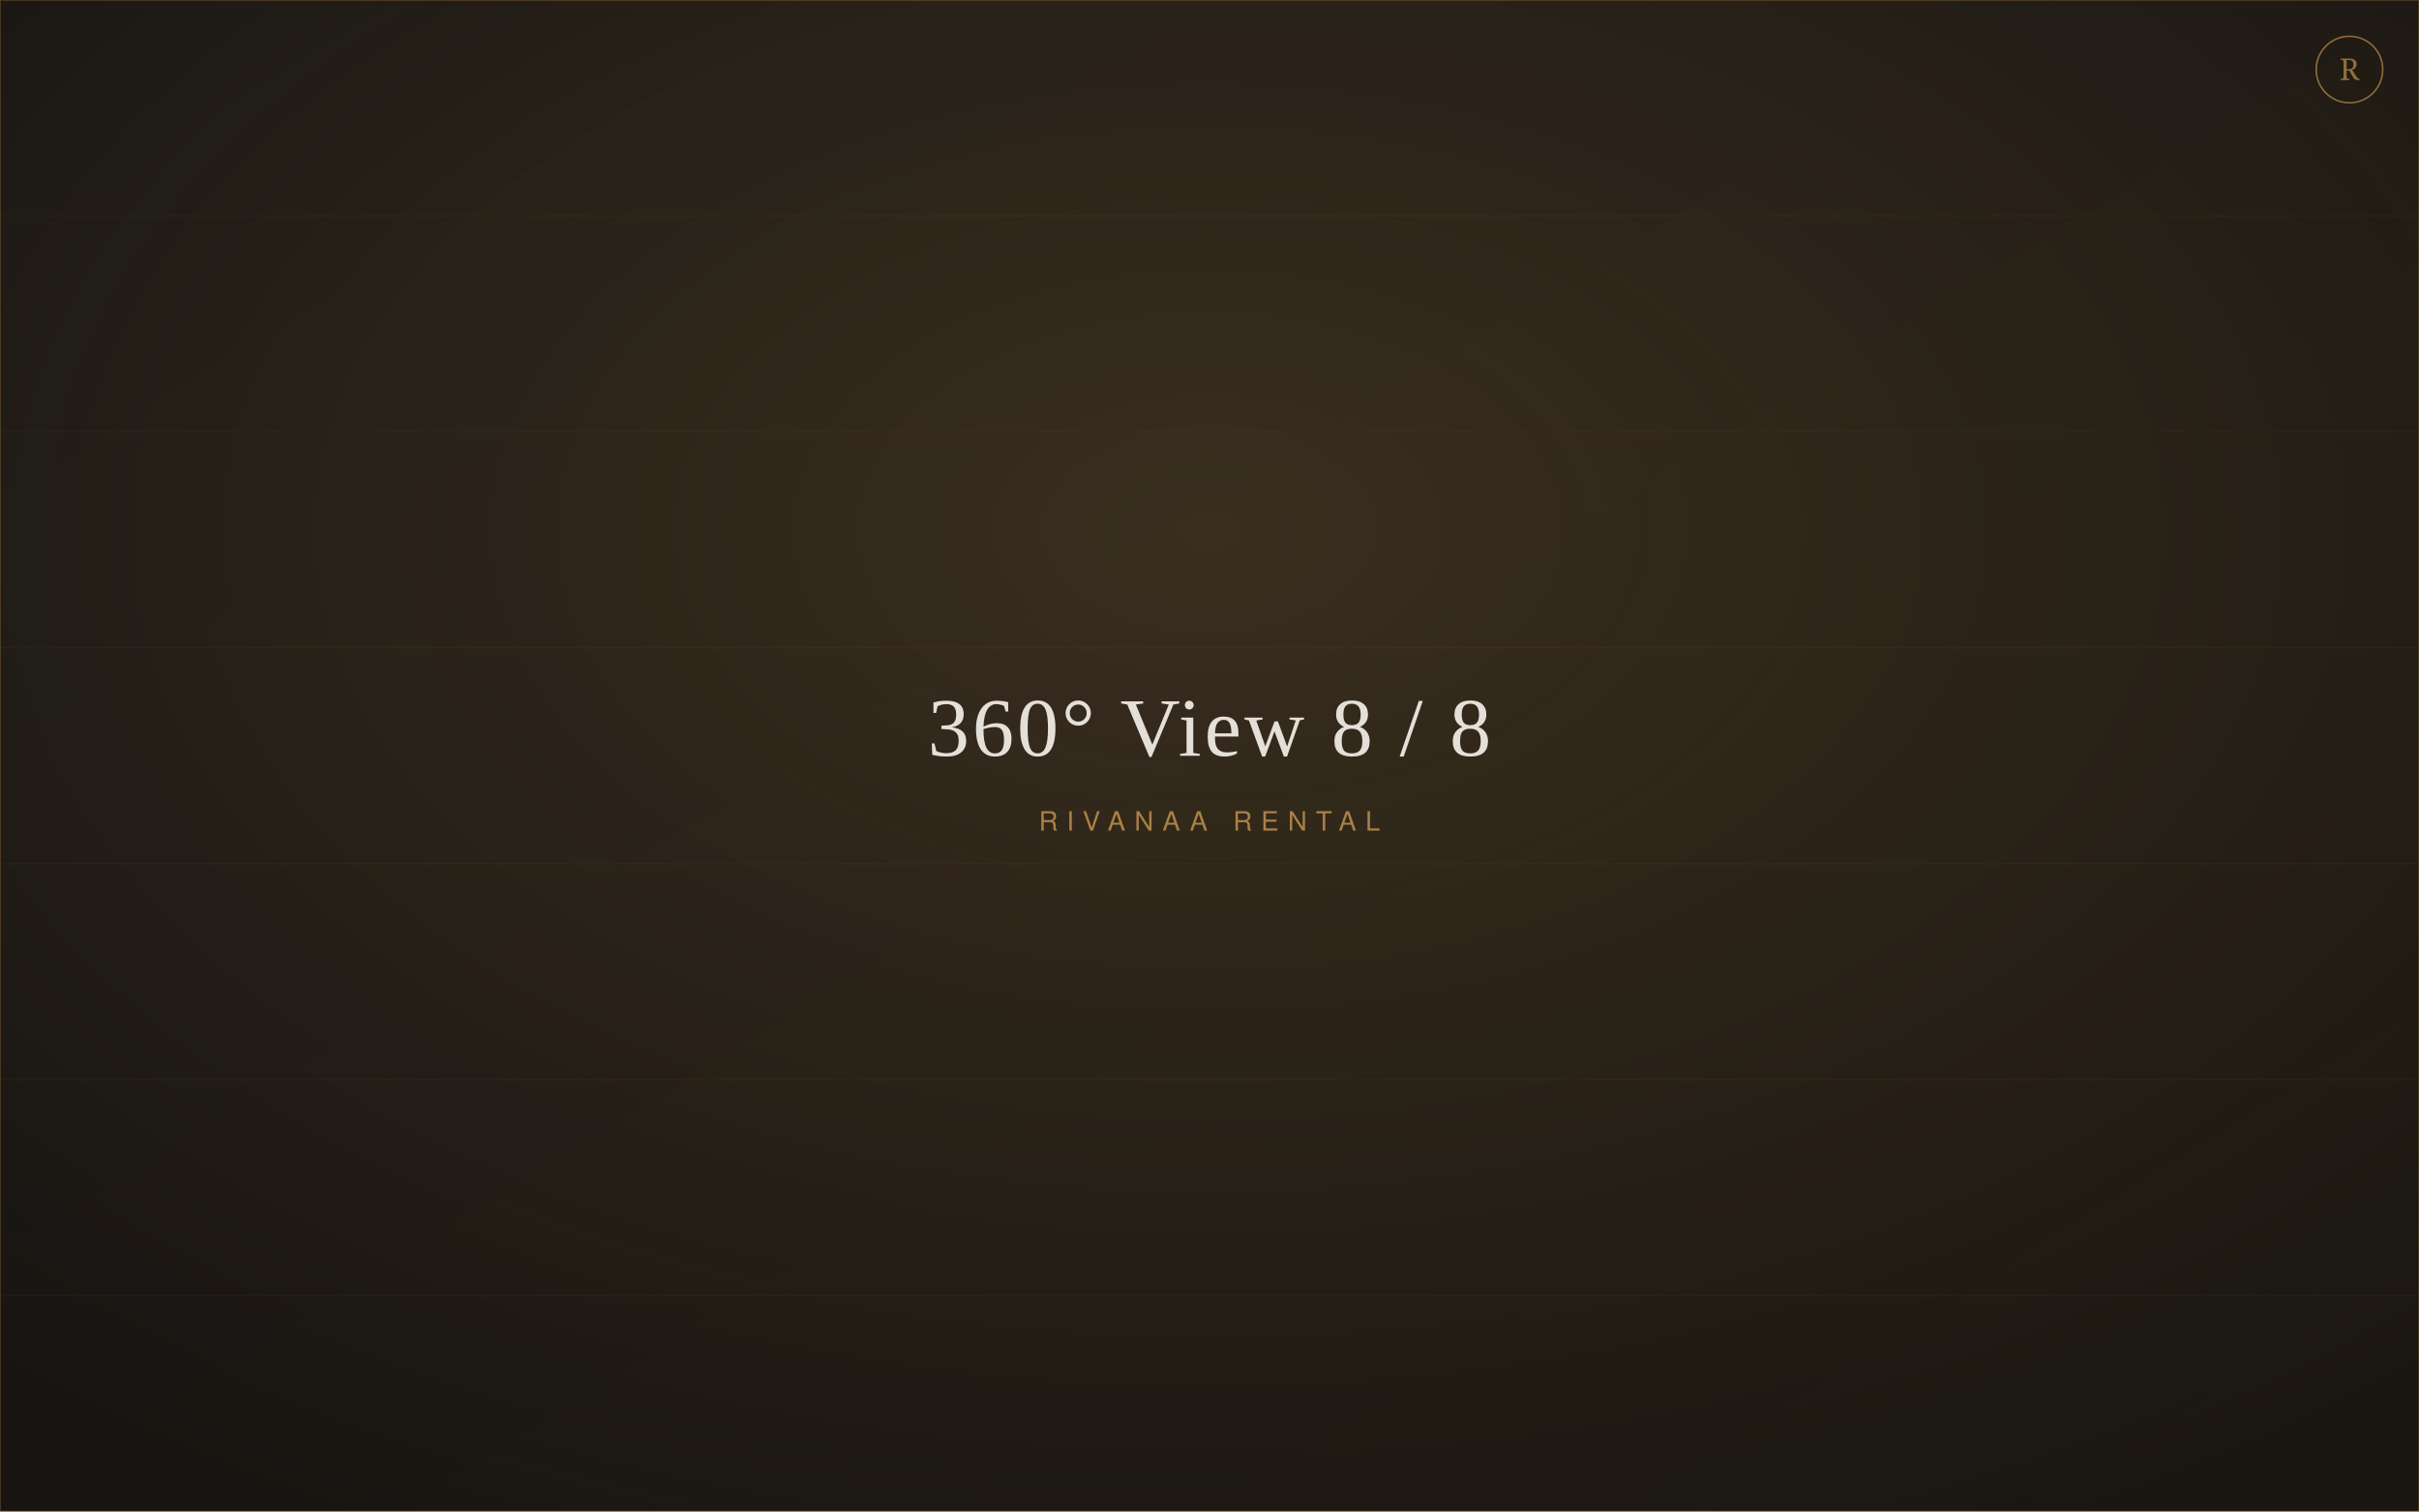
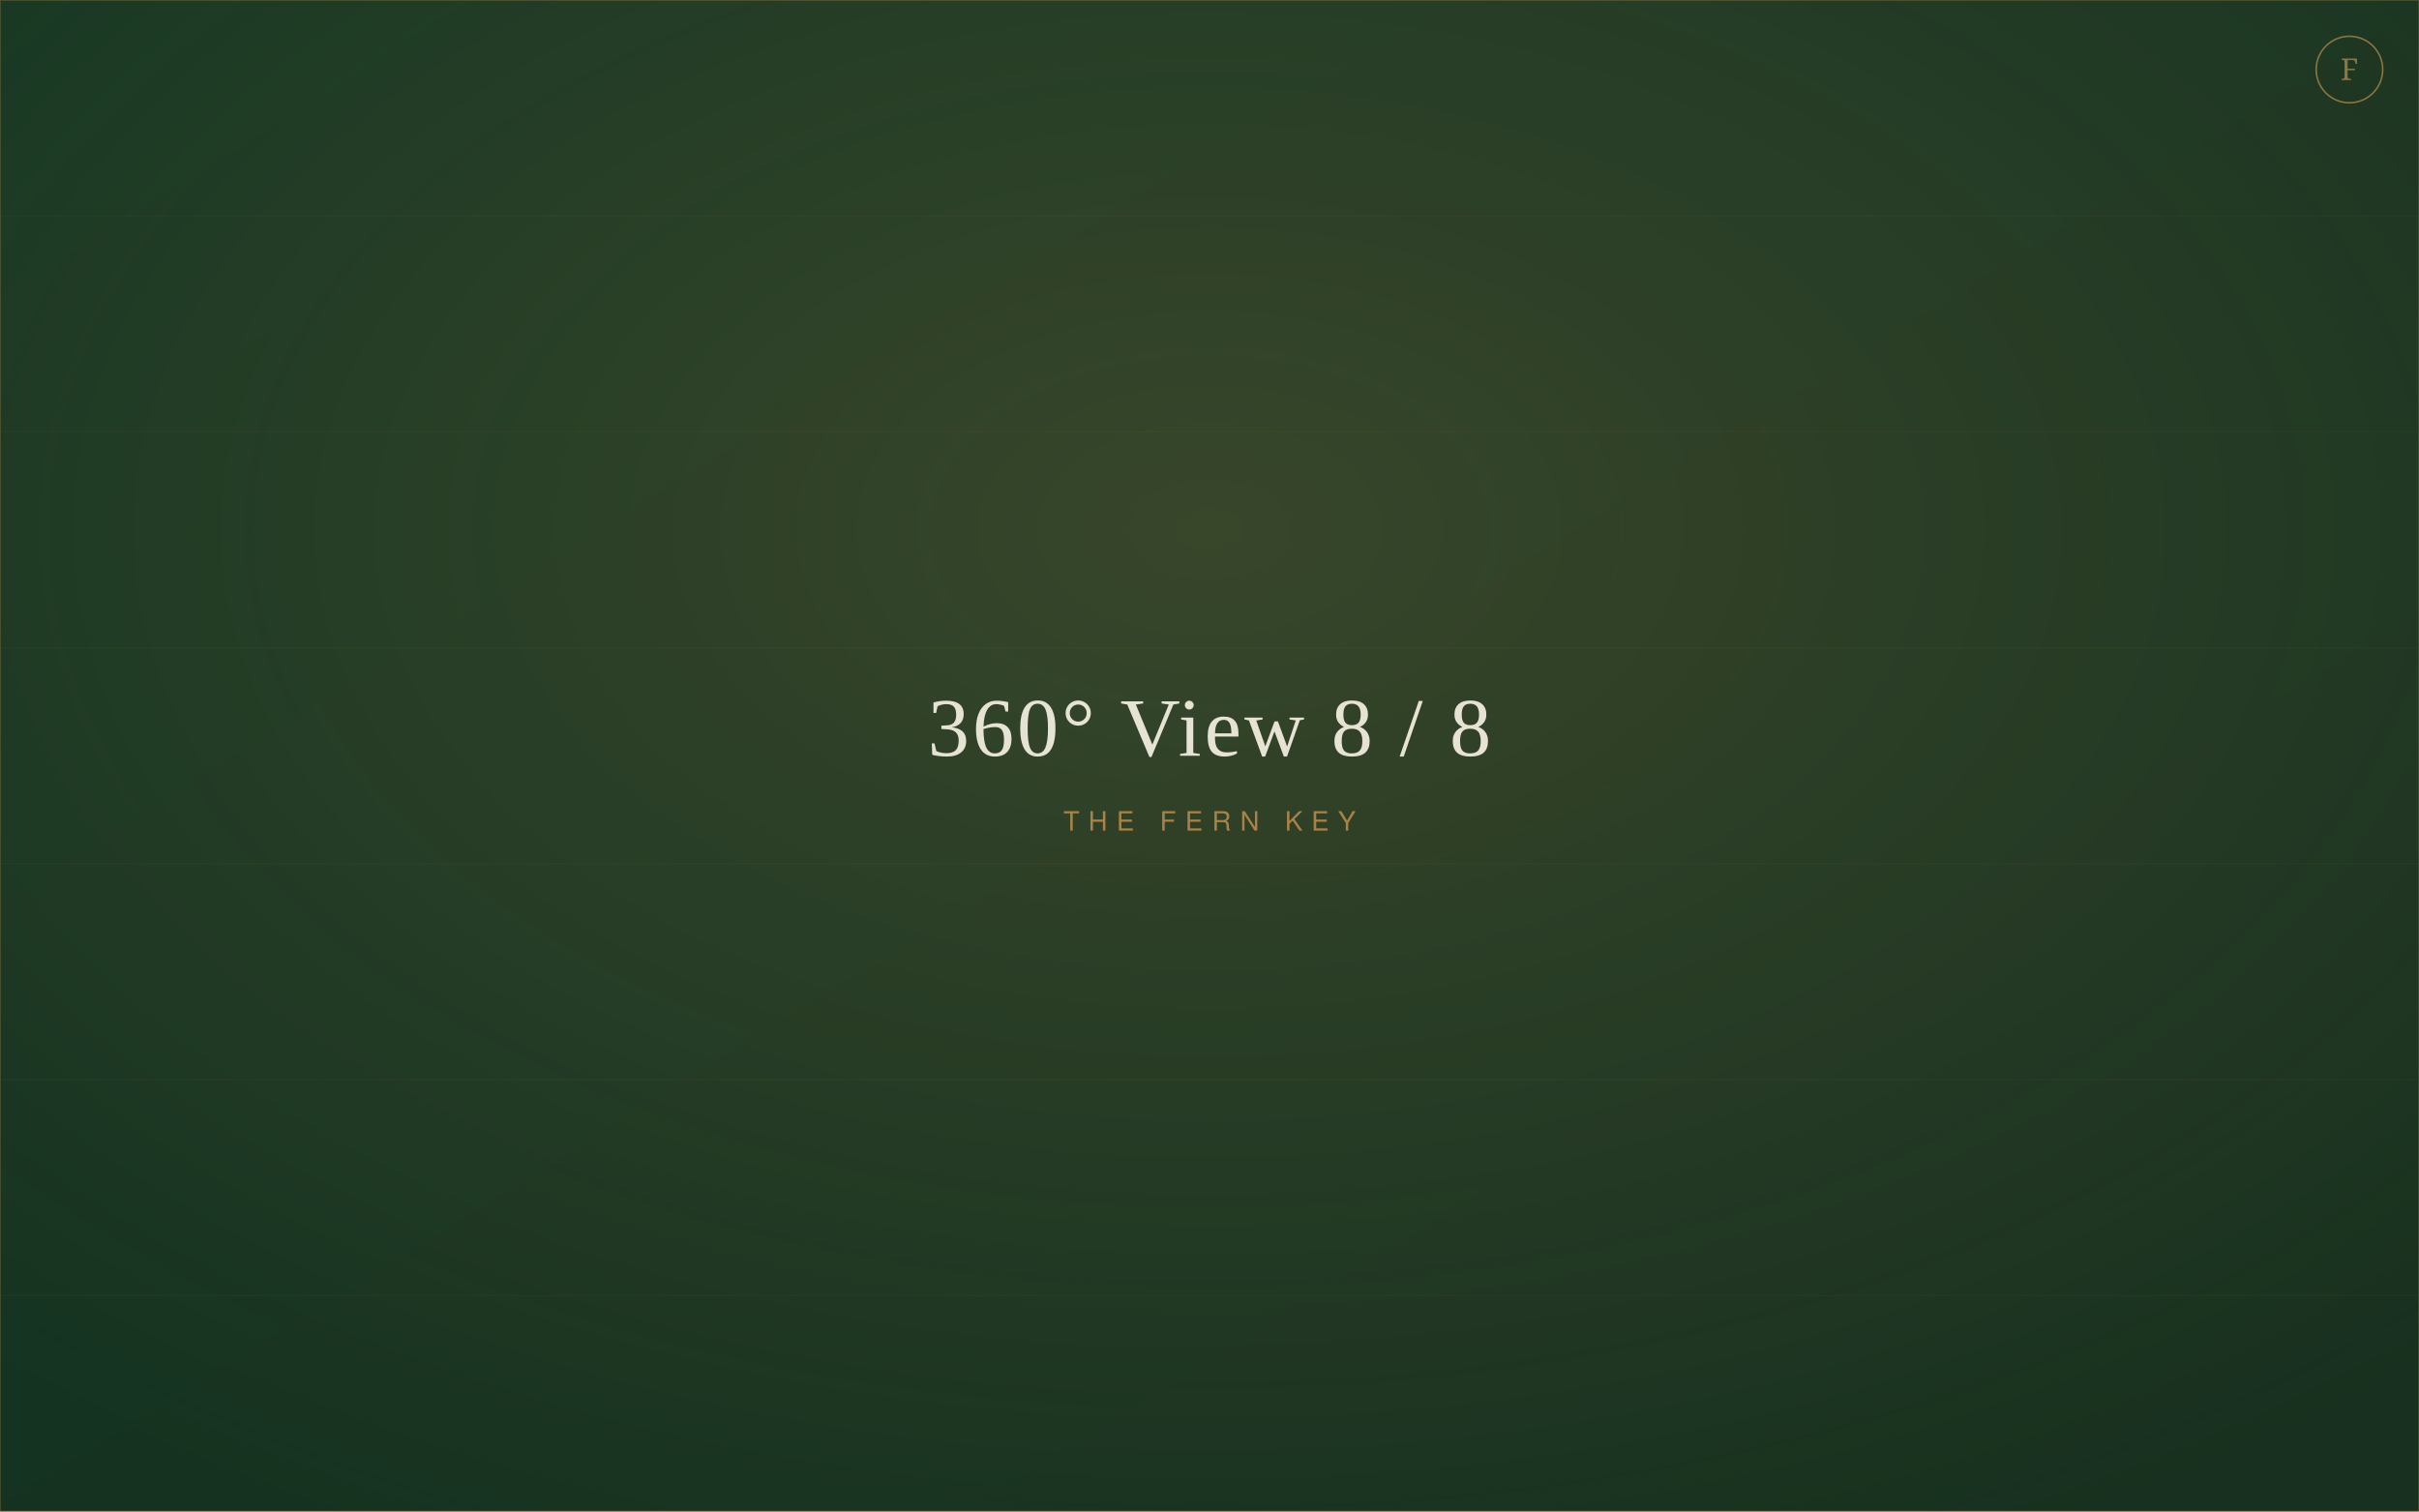
<svg xmlns="http://www.w3.org/2000/svg" width="1600" height="1000" viewBox="0 0 1600 1000">
  <defs>
    <linearGradient id="grad-360-8" x1="0%" y1="0%" x2="100%" y2="100%">
-       <stop offset="0%" stop-color="#141312" />
-       <stop offset="100%" stop-color="#1a1611" />
+       <stop offset="0%" stop-color="#123522" />
+       <stop offset="100%" stop-color="#17301f" />
    </linearGradient>
    <radialGradient id="glow-360-8" cx="50%" cy="35%" r="75%">
      <stop offset="0%" stop-color="#b78a4a" stop-opacity="0.22" />
      <stop offset="100%" stop-color="#b78a4a" stop-opacity="0" />
    </radialGradient>
  </defs>
  <rect width="1600" height="1000" fill="url(#grad-360-8)" />
  <rect width="1600" height="1000" fill="url(#glow-360-8)" />
  <line x1="0" y1="142.857" x2="1600" y2="142.857" stroke="#b78a4a" stroke-opacity="0.05" stroke-width="1" />
  <line x1="0" y1="285.714" x2="1600" y2="285.714" stroke="#b78a4a" stroke-opacity="0.05" stroke-width="1" />
  <line x1="0" y1="428.571" x2="1600" y2="428.571" stroke="#b78a4a" stroke-opacity="0.05" stroke-width="1" />
  <line x1="0" y1="571.429" x2="1600" y2="571.429" stroke="#b78a4a" stroke-opacity="0.05" stroke-width="1" />
  <line x1="0" y1="714.286" x2="1600" y2="714.286" stroke="#b78a4a" stroke-opacity="0.05" stroke-width="1" />
  <line x1="0" y1="857.143" x2="1600" y2="857.143" stroke="#b78a4a" stroke-opacity="0.05" stroke-width="1" />
  <rect x="0" y="0" width="1600" height="1000" fill="none" stroke="#b78a4a" stroke-opacity="0.35" stroke-width="1" />
  <g opacity="0.9" font-family="Georgia, 'Times New Roman', serif" text-anchor="middle">
-     <text x="800" y="500" fill="#f7f3ec" font-size="55" letter-spacing="2">360° View 8 / 8</text>
-     <text x="800" y="549.5" fill="#b78a4a" font-family="Helvetica, Arial, sans-serif" font-size="17.6" letter-spacing="6">RIVANAA RENTAL</text>
+     <text x="800" y="500" fill="#faf4e7" font-size="55" letter-spacing="2">360° View 8 / 8</text>
+     <text x="800" y="549.5" fill="#b78a4a" font-family="Helvetica, Arial, sans-serif" font-size="17.6" letter-spacing="6">THE FERN KEY</text>
  </g>
  <g opacity="0.75">
    <circle cx="1554" cy="46" r="22" fill="none" stroke="#b78a4a" stroke-width="1" />
-     <text x="1554" y="53" fill="#b78a4a" font-family="Georgia, serif" font-size="20" text-anchor="middle">R</text>
+     <text x="1554" y="53" fill="#b78a4a" font-family="Georgia, serif" font-size="20" text-anchor="middle">F</text>
  </g>
</svg>
